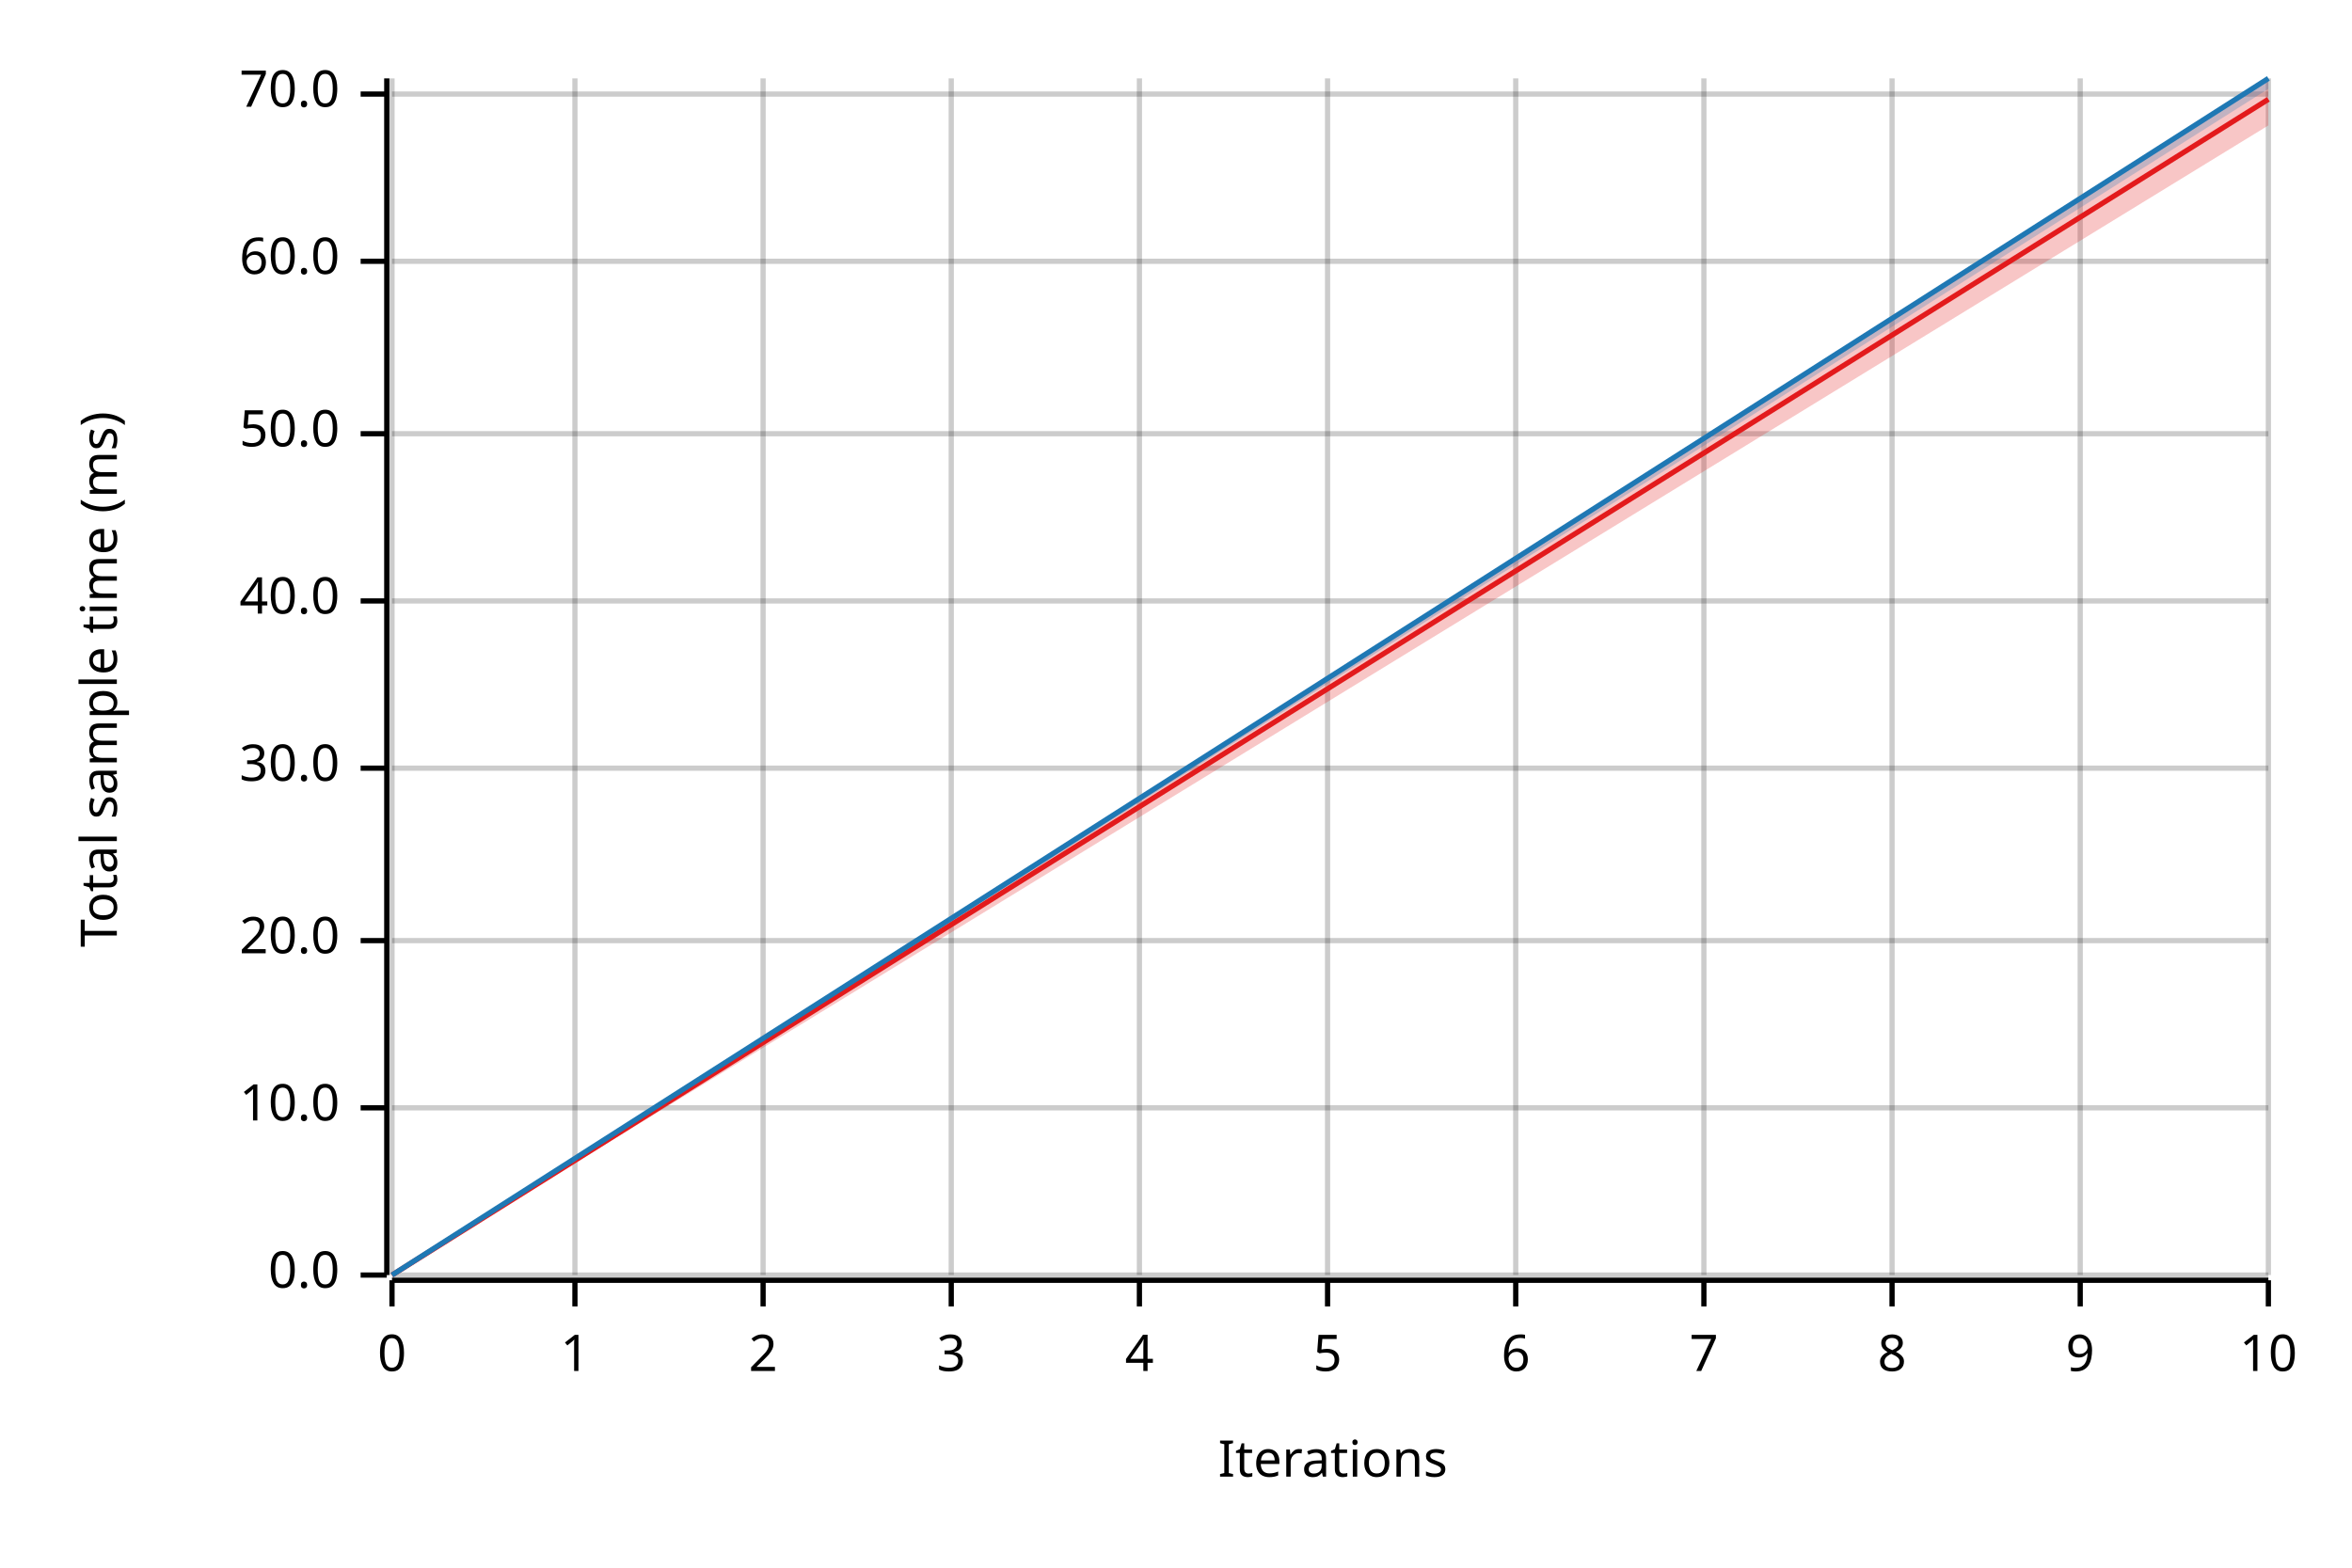
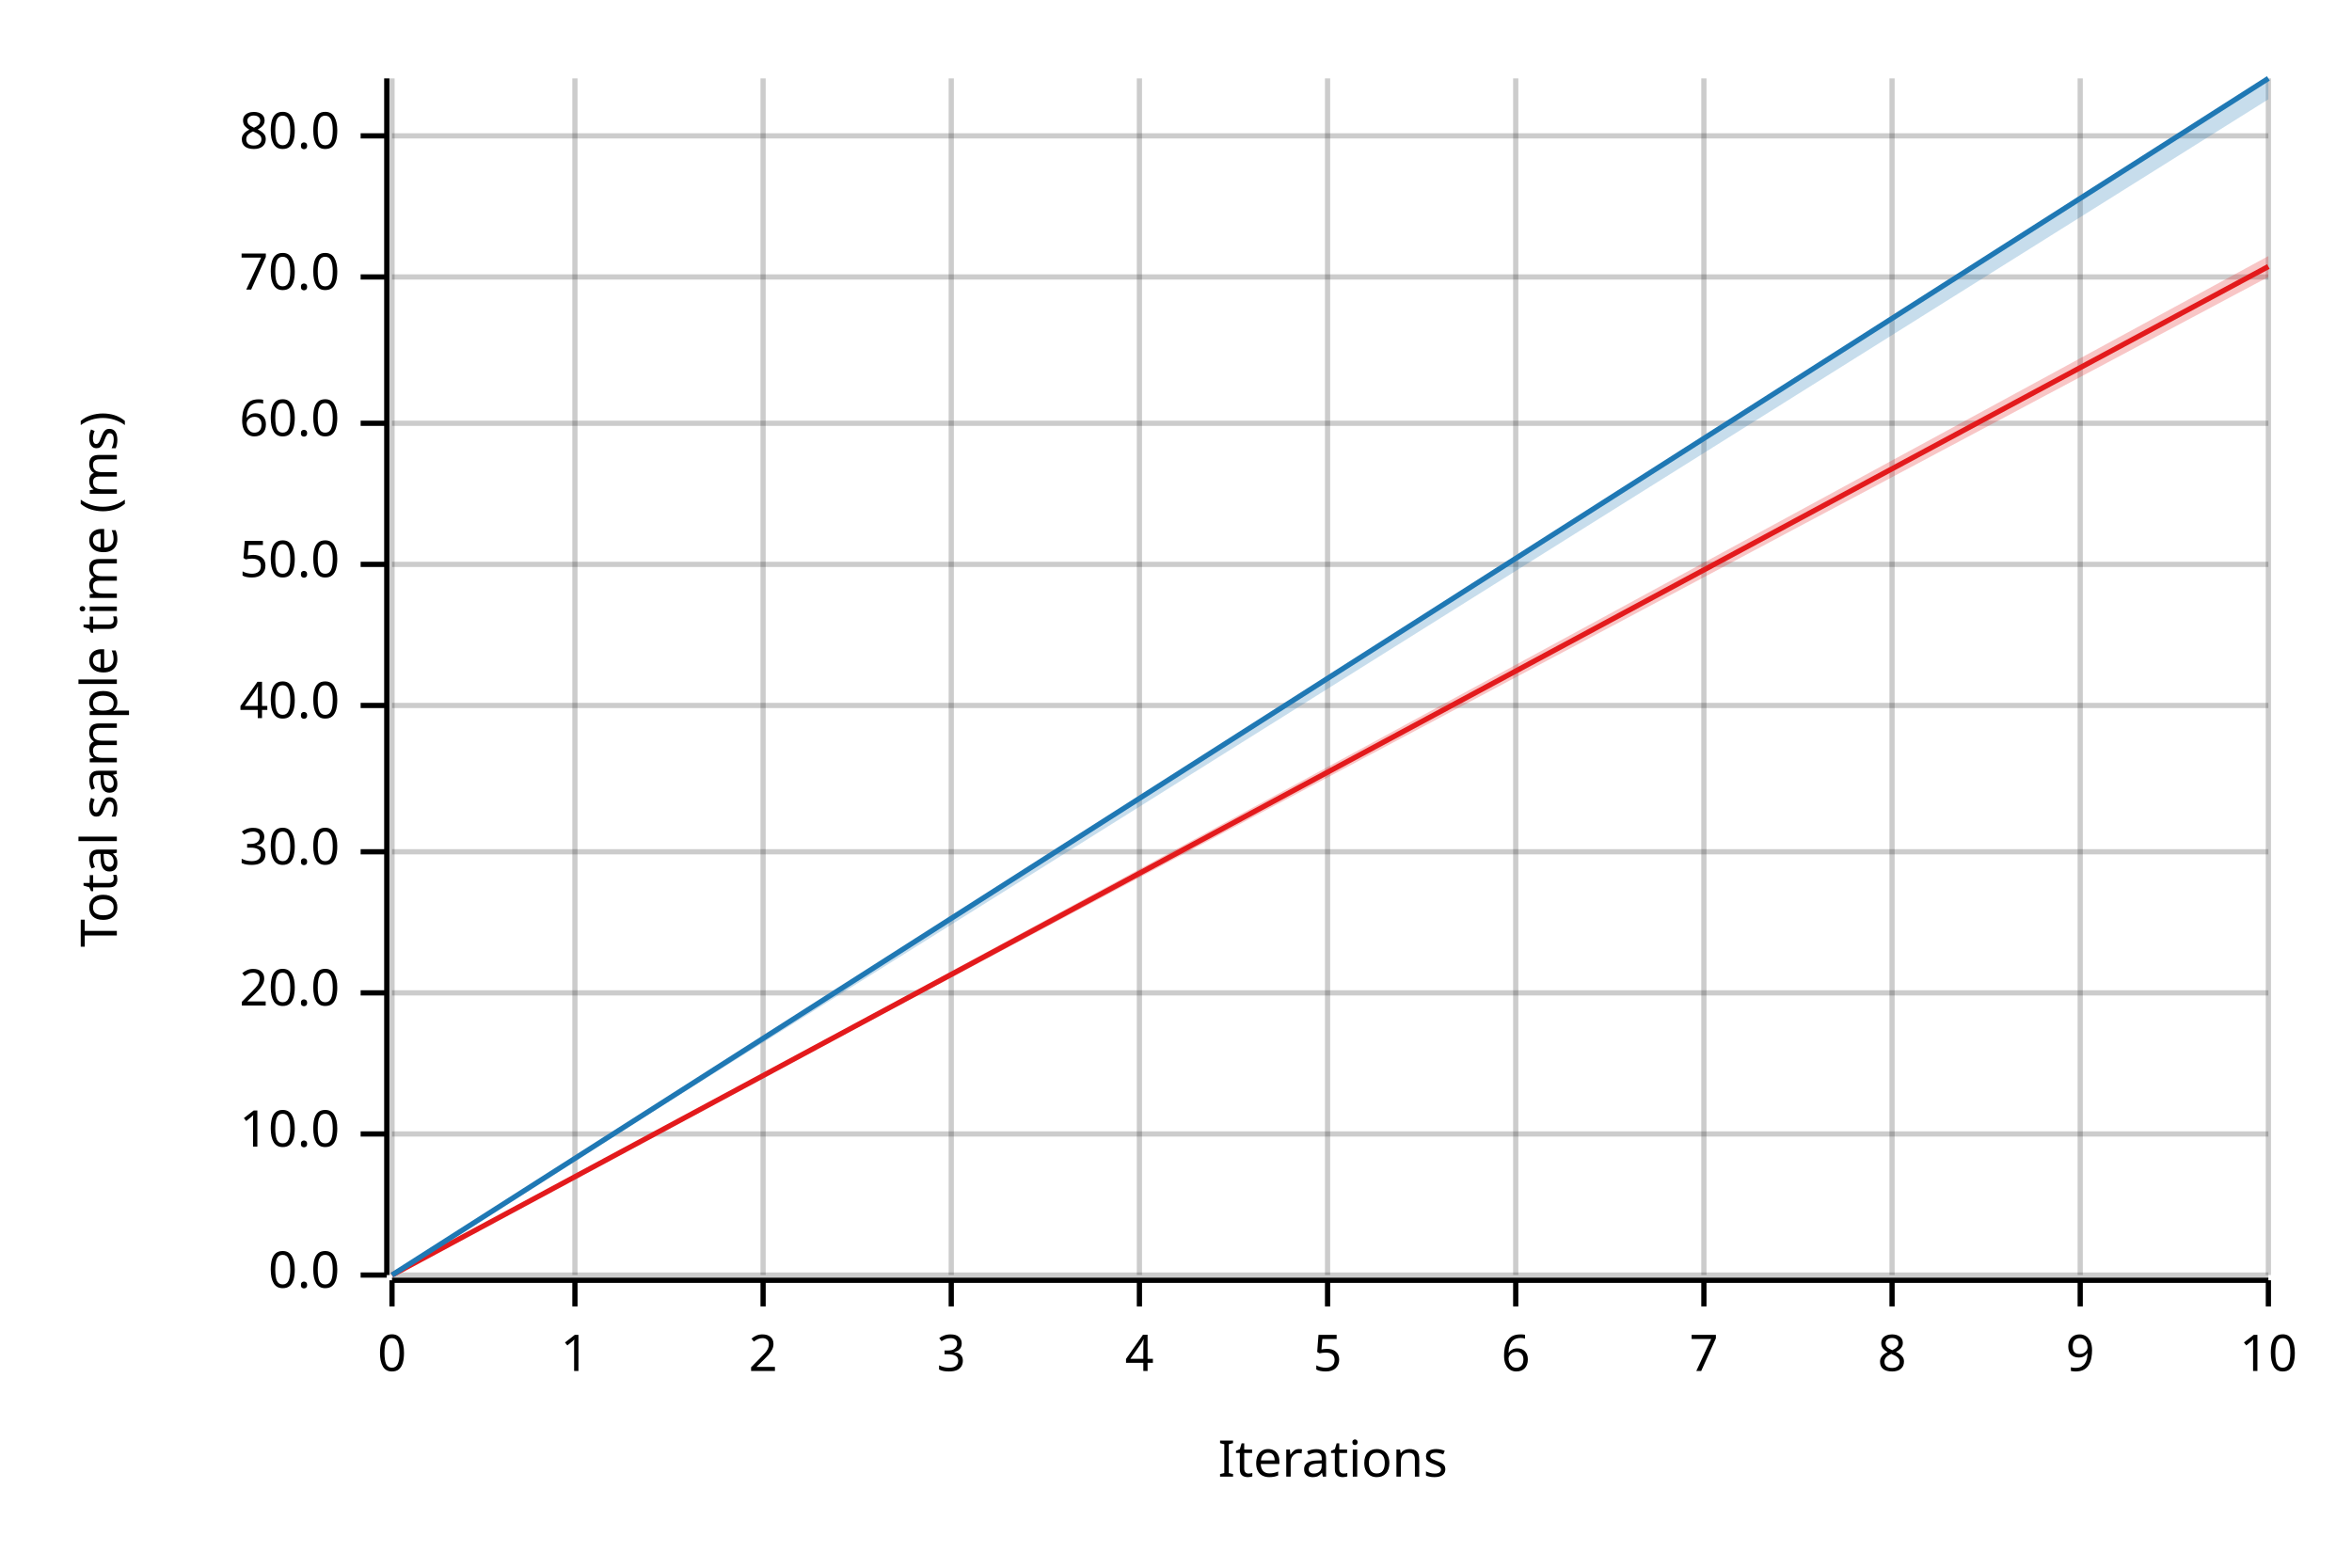
<svg xmlns="http://www.w3.org/2000/svg" width="450" height="300" viewBox="0 0 450 300">
  <text x="15" y="130" dy="0.76em" text-anchor="middle" font-family="sans-serif" font-size="9.677" opacity="1" fill="#000000" transform="rotate(270, 15, 130)">
Total sample time (ms)
</text>
  <text x="255" y="285" dy="-0.5ex" text-anchor="middle" font-family="sans-serif" font-size="9.677" opacity="1" fill="#000000">
Iterations
</text>
  <line opacity="0.2" stroke="#000000" stroke-width="1" x1="75" y1="244" x2="75" y2="15" />
  <line opacity="0.2" stroke="#000000" stroke-width="1" x1="110" y1="244" x2="110" y2="15" />
  <line opacity="0.2" stroke="#000000" stroke-width="1" x1="146" y1="244" x2="146" y2="15" />
  <line opacity="0.2" stroke="#000000" stroke-width="1" x1="182" y1="244" x2="182" y2="15" />
  <line opacity="0.2" stroke="#000000" stroke-width="1" x1="218" y1="244" x2="218" y2="15" />
  <line opacity="0.2" stroke="#000000" stroke-width="1" x1="254" y1="244" x2="254" y2="15" />
  <line opacity="0.2" stroke="#000000" stroke-width="1" x1="290" y1="244" x2="290" y2="15" />
  <line opacity="0.2" stroke="#000000" stroke-width="1" x1="326" y1="244" x2="326" y2="15" />
  <line opacity="0.2" stroke="#000000" stroke-width="1" x1="362" y1="244" x2="362" y2="15" />
  <line opacity="0.2" stroke="#000000" stroke-width="1" x1="398" y1="244" x2="398" y2="15" />
  <line opacity="0.2" stroke="#000000" stroke-width="1" x1="434" y1="244" x2="434" y2="15" />
  <line opacity="0.2" stroke="#000000" stroke-width="1" x1="75" y1="244" x2="434" y2="244" />
-   <line opacity="0.2" stroke="#000000" stroke-width="1" x1="75" y1="212" x2="434" y2="212" />
-   <line opacity="0.2" stroke="#000000" stroke-width="1" x1="75" y1="180" x2="434" y2="180" />
-   <line opacity="0.2" stroke="#000000" stroke-width="1" x1="75" y1="147" x2="434" y2="147" />
-   <line opacity="0.2" stroke="#000000" stroke-width="1" x1="75" y1="115" x2="434" y2="115" />
-   <line opacity="0.2" stroke="#000000" stroke-width="1" x1="75" y1="83" x2="434" y2="83" />
-   <line opacity="0.2" stroke="#000000" stroke-width="1" x1="75" y1="50" x2="434" y2="50" />
-   <line opacity="0.2" stroke="#000000" stroke-width="1" x1="75" y1="18" x2="434" y2="18" />
+   <line opacity="0.2" stroke="#000000" stroke-width="1" x1="75" y1="217" x2="434" y2="217" />
+   <line opacity="0.2" stroke="#000000" stroke-width="1" x1="75" y1="190" x2="434" y2="190" />
+   <line opacity="0.2" stroke="#000000" stroke-width="1" x1="75" y1="163" x2="434" y2="163" />
+   <line opacity="0.2" stroke="#000000" stroke-width="1" x1="75" y1="135" x2="434" y2="135" />
+   <line opacity="0.2" stroke="#000000" stroke-width="1" x1="75" y1="108" x2="434" y2="108" />
+   <line opacity="0.2" stroke="#000000" stroke-width="1" x1="75" y1="81" x2="434" y2="81" />
+   <line opacity="0.2" stroke="#000000" stroke-width="1" x1="75" y1="53" x2="434" y2="53" />
+   <line opacity="0.2" stroke="#000000" stroke-width="1" x1="75" y1="26" x2="434" y2="26" />
  <polyline fill="none" opacity="1" stroke="#000000" stroke-width="1" points="74,15 74,244 " />
  <text x="65" y="244" dy="0.5ex" text-anchor="end" font-family="sans-serif" font-size="9.677" opacity="1" fill="#000000">
0.0
</text>
  <polyline fill="none" opacity="1" stroke="#000000" stroke-width="1" points="69,244 74,244 " />
-   <text x="65" y="212" dy="0.5ex" text-anchor="end" font-family="sans-serif" font-size="9.677" opacity="1" fill="#000000">
+   <text x="65" y="217" dy="0.5ex" text-anchor="end" font-family="sans-serif" font-size="9.677" opacity="1" fill="#000000">
10.0
</text>
-   <polyline fill="none" opacity="1" stroke="#000000" stroke-width="1" points="69,212 74,212 " />
-   <text x="65" y="180" dy="0.5ex" text-anchor="end" font-family="sans-serif" font-size="9.677" opacity="1" fill="#000000">
+   <polyline fill="none" opacity="1" stroke="#000000" stroke-width="1" points="69,217 74,217 " />
+   <text x="65" y="190" dy="0.5ex" text-anchor="end" font-family="sans-serif" font-size="9.677" opacity="1" fill="#000000">
20.0
</text>
-   <polyline fill="none" opacity="1" stroke="#000000" stroke-width="1" points="69,180 74,180 " />
-   <text x="65" y="147" dy="0.5ex" text-anchor="end" font-family="sans-serif" font-size="9.677" opacity="1" fill="#000000">
+   <polyline fill="none" opacity="1" stroke="#000000" stroke-width="1" points="69,190 74,190 " />
+   <text x="65" y="163" dy="0.5ex" text-anchor="end" font-family="sans-serif" font-size="9.677" opacity="1" fill="#000000">
30.0
</text>
-   <polyline fill="none" opacity="1" stroke="#000000" stroke-width="1" points="69,147 74,147 " />
-   <text x="65" y="115" dy="0.5ex" text-anchor="end" font-family="sans-serif" font-size="9.677" opacity="1" fill="#000000">
+   <polyline fill="none" opacity="1" stroke="#000000" stroke-width="1" points="69,163 74,163 " />
+   <text x="65" y="135" dy="0.5ex" text-anchor="end" font-family="sans-serif" font-size="9.677" opacity="1" fill="#000000">
40.0
</text>
-   <polyline fill="none" opacity="1" stroke="#000000" stroke-width="1" points="69,115 74,115 " />
-   <text x="65" y="83" dy="0.5ex" text-anchor="end" font-family="sans-serif" font-size="9.677" opacity="1" fill="#000000">
+   <polyline fill="none" opacity="1" stroke="#000000" stroke-width="1" points="69,135 74,135 " />
+   <text x="65" y="108" dy="0.5ex" text-anchor="end" font-family="sans-serif" font-size="9.677" opacity="1" fill="#000000">
50.0
</text>
-   <polyline fill="none" opacity="1" stroke="#000000" stroke-width="1" points="69,83 74,83 " />
-   <text x="65" y="50" dy="0.5ex" text-anchor="end" font-family="sans-serif" font-size="9.677" opacity="1" fill="#000000">
+   <polyline fill="none" opacity="1" stroke="#000000" stroke-width="1" points="69,108 74,108 " />
+   <text x="65" y="81" dy="0.5ex" text-anchor="end" font-family="sans-serif" font-size="9.677" opacity="1" fill="#000000">
60.0
</text>
-   <polyline fill="none" opacity="1" stroke="#000000" stroke-width="1" points="69,50 74,50 " />
-   <text x="65" y="18" dy="0.5ex" text-anchor="end" font-family="sans-serif" font-size="9.677" opacity="1" fill="#000000">
+   <polyline fill="none" opacity="1" stroke="#000000" stroke-width="1" points="69,81 74,81 " />
+   <text x="65" y="53" dy="0.5ex" text-anchor="end" font-family="sans-serif" font-size="9.677" opacity="1" fill="#000000">
70.0
</text>
-   <polyline fill="none" opacity="1" stroke="#000000" stroke-width="1" points="69,18 74,18 " />
+   <polyline fill="none" opacity="1" stroke="#000000" stroke-width="1" points="69,53 74,53 " />
+   <text x="65" y="26" dy="0.5ex" text-anchor="end" font-family="sans-serif" font-size="9.677" opacity="1" fill="#000000">
+ 80.0
+ </text>
+   <polyline fill="none" opacity="1" stroke="#000000" stroke-width="1" points="69,26 74,26 " />
  <polyline fill="none" opacity="1" stroke="#000000" stroke-width="1" points="75,245 434,245 " />
  <text x="75" y="255" dy="0.76em" text-anchor="middle" font-family="sans-serif" font-size="9.677" opacity="1" fill="#000000">
0
</text>
  <polyline fill="none" opacity="1" stroke="#000000" stroke-width="1" points="75,245 75,250 " />
  <text x="110" y="255" dy="0.76em" text-anchor="middle" font-family="sans-serif" font-size="9.677" opacity="1" fill="#000000">
1
</text>
  <polyline fill="none" opacity="1" stroke="#000000" stroke-width="1" points="110,245 110,250 " />
  <text x="146" y="255" dy="0.76em" text-anchor="middle" font-family="sans-serif" font-size="9.677" opacity="1" fill="#000000">
2
</text>
  <polyline fill="none" opacity="1" stroke="#000000" stroke-width="1" points="146,245 146,250 " />
  <text x="182" y="255" dy="0.76em" text-anchor="middle" font-family="sans-serif" font-size="9.677" opacity="1" fill="#000000">
3
</text>
  <polyline fill="none" opacity="1" stroke="#000000" stroke-width="1" points="182,245 182,250 " />
  <text x="218" y="255" dy="0.76em" text-anchor="middle" font-family="sans-serif" font-size="9.677" opacity="1" fill="#000000">
4
</text>
  <polyline fill="none" opacity="1" stroke="#000000" stroke-width="1" points="218,245 218,250 " />
  <text x="254" y="255" dy="0.76em" text-anchor="middle" font-family="sans-serif" font-size="9.677" opacity="1" fill="#000000">
5
</text>
  <polyline fill="none" opacity="1" stroke="#000000" stroke-width="1" points="254,245 254,250 " />
  <text x="290" y="255" dy="0.76em" text-anchor="middle" font-family="sans-serif" font-size="9.677" opacity="1" fill="#000000">
6
</text>
  <polyline fill="none" opacity="1" stroke="#000000" stroke-width="1" points="290,245 290,250 " />
  <text x="326" y="255" dy="0.76em" text-anchor="middle" font-family="sans-serif" font-size="9.677" opacity="1" fill="#000000">
7
</text>
  <polyline fill="none" opacity="1" stroke="#000000" stroke-width="1" points="326,245 326,250 " />
  <text x="362" y="255" dy="0.76em" text-anchor="middle" font-family="sans-serif" font-size="9.677" opacity="1" fill="#000000">
8
</text>
  <polyline fill="none" opacity="1" stroke="#000000" stroke-width="1" points="362,245 362,250 " />
  <text x="398" y="255" dy="0.76em" text-anchor="middle" font-family="sans-serif" font-size="9.677" opacity="1" fill="#000000">
9
</text>
  <polyline fill="none" opacity="1" stroke="#000000" stroke-width="1" points="398,245 398,250 " />
  <text x="434" y="255" dy="0.76em" text-anchor="middle" font-family="sans-serif" font-size="9.677" opacity="1" fill="#000000">
10
</text>
  <polyline fill="none" opacity="1" stroke="#000000" stroke-width="1" points="434,245 434,250 " />
-   <polyline fill="none" opacity="1" stroke="#E31A1C" stroke-width="1" points="75,244 434,19 " />
-   <polygon opacity="0.25" fill="#E31A1C" points="75,244 434,24 434,15 " />
+   <polyline fill="none" opacity="1" stroke="#E31A1C" stroke-width="1" points="75,244 434,51 " />
+   <polygon opacity="0.25" fill="#E31A1C" points="75,244 434,53 434,49 " />
  <polyline fill="none" opacity="1" stroke="#1F78B4" stroke-width="1" points="75,244 434,15 " />
-   <polygon opacity="0.25" fill="#1F78B4" points="75,244 434,17 434,15 " />
+   <polygon opacity="0.25" fill="#1F78B4" points="75,244 434,19 434,15 " />
</svg>
